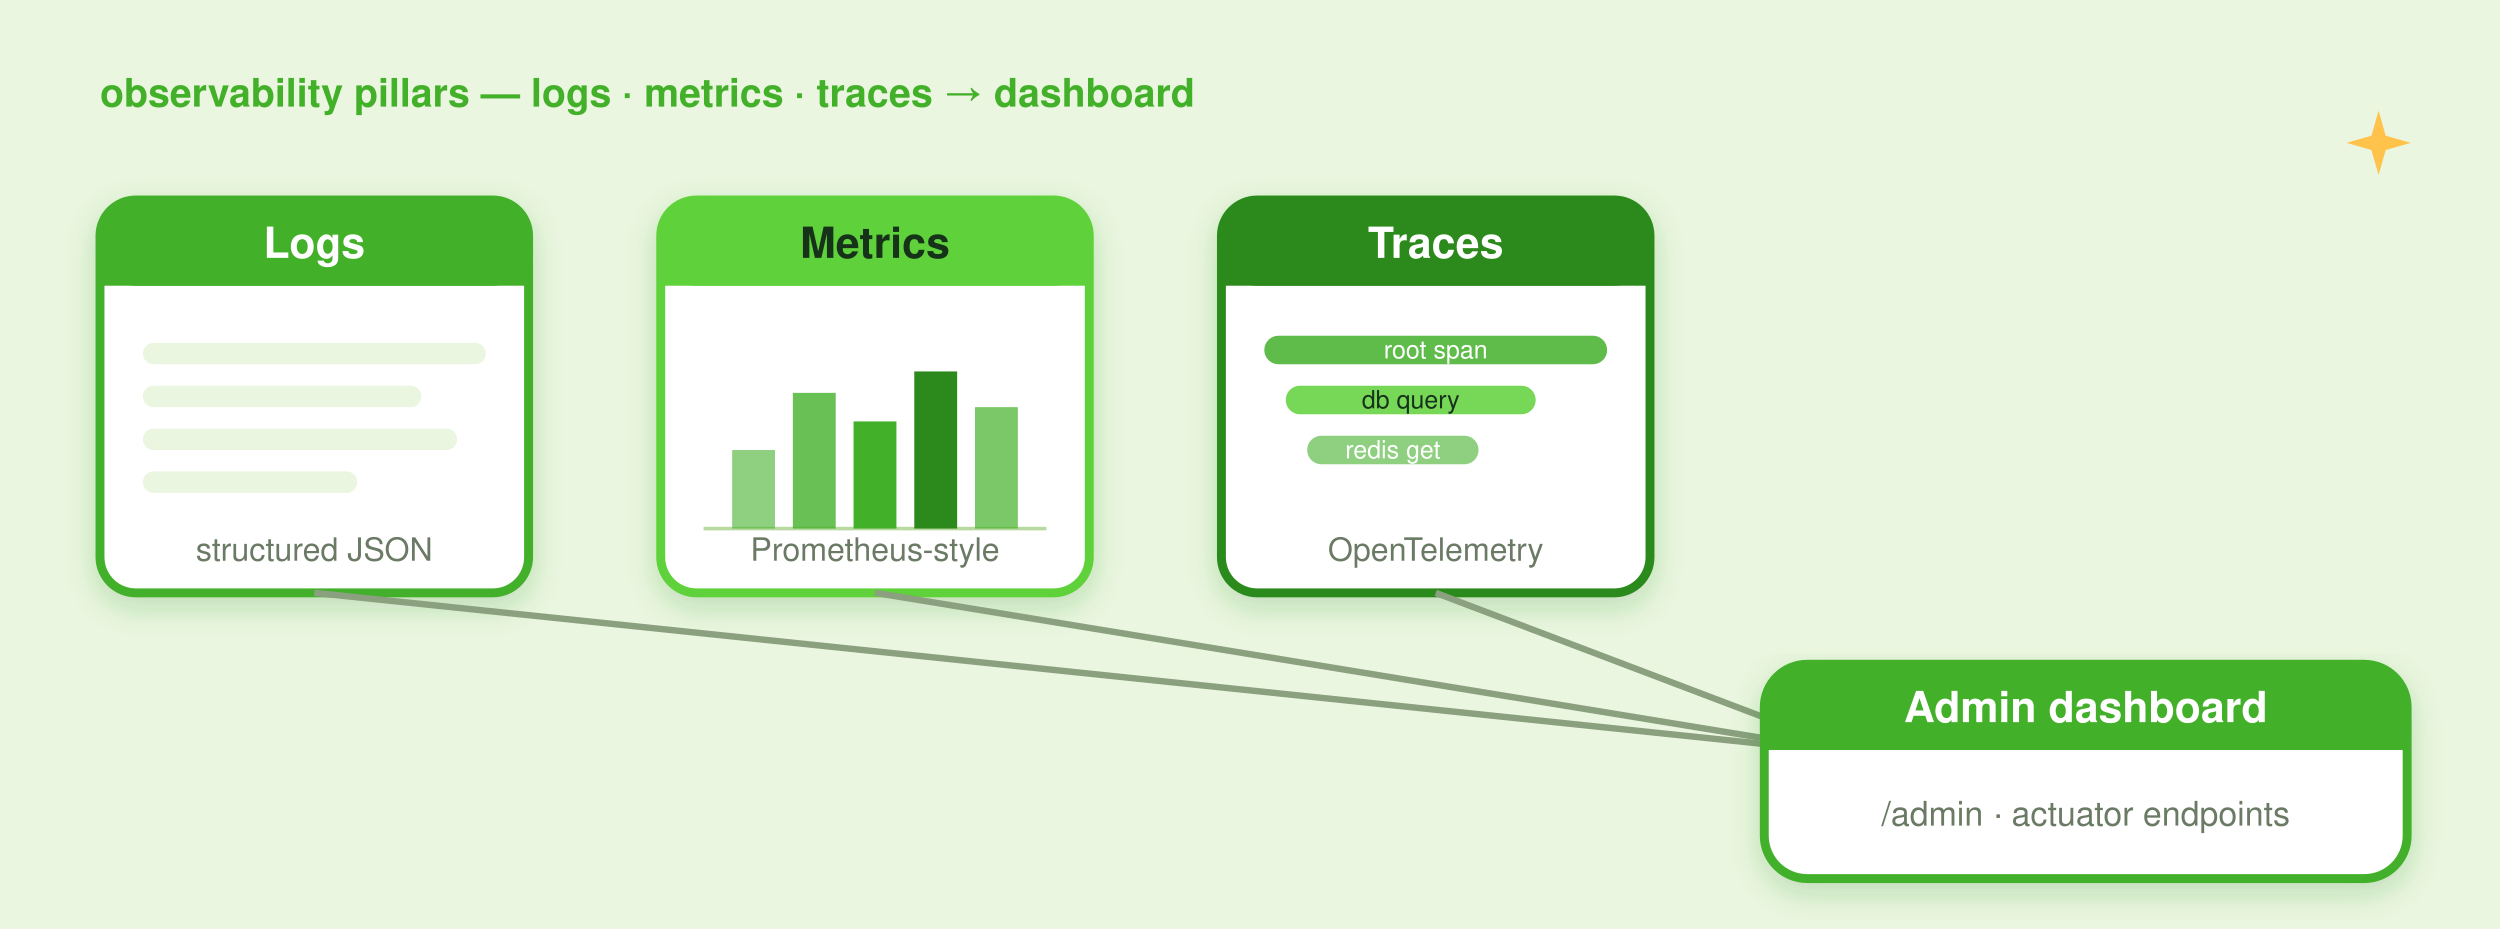
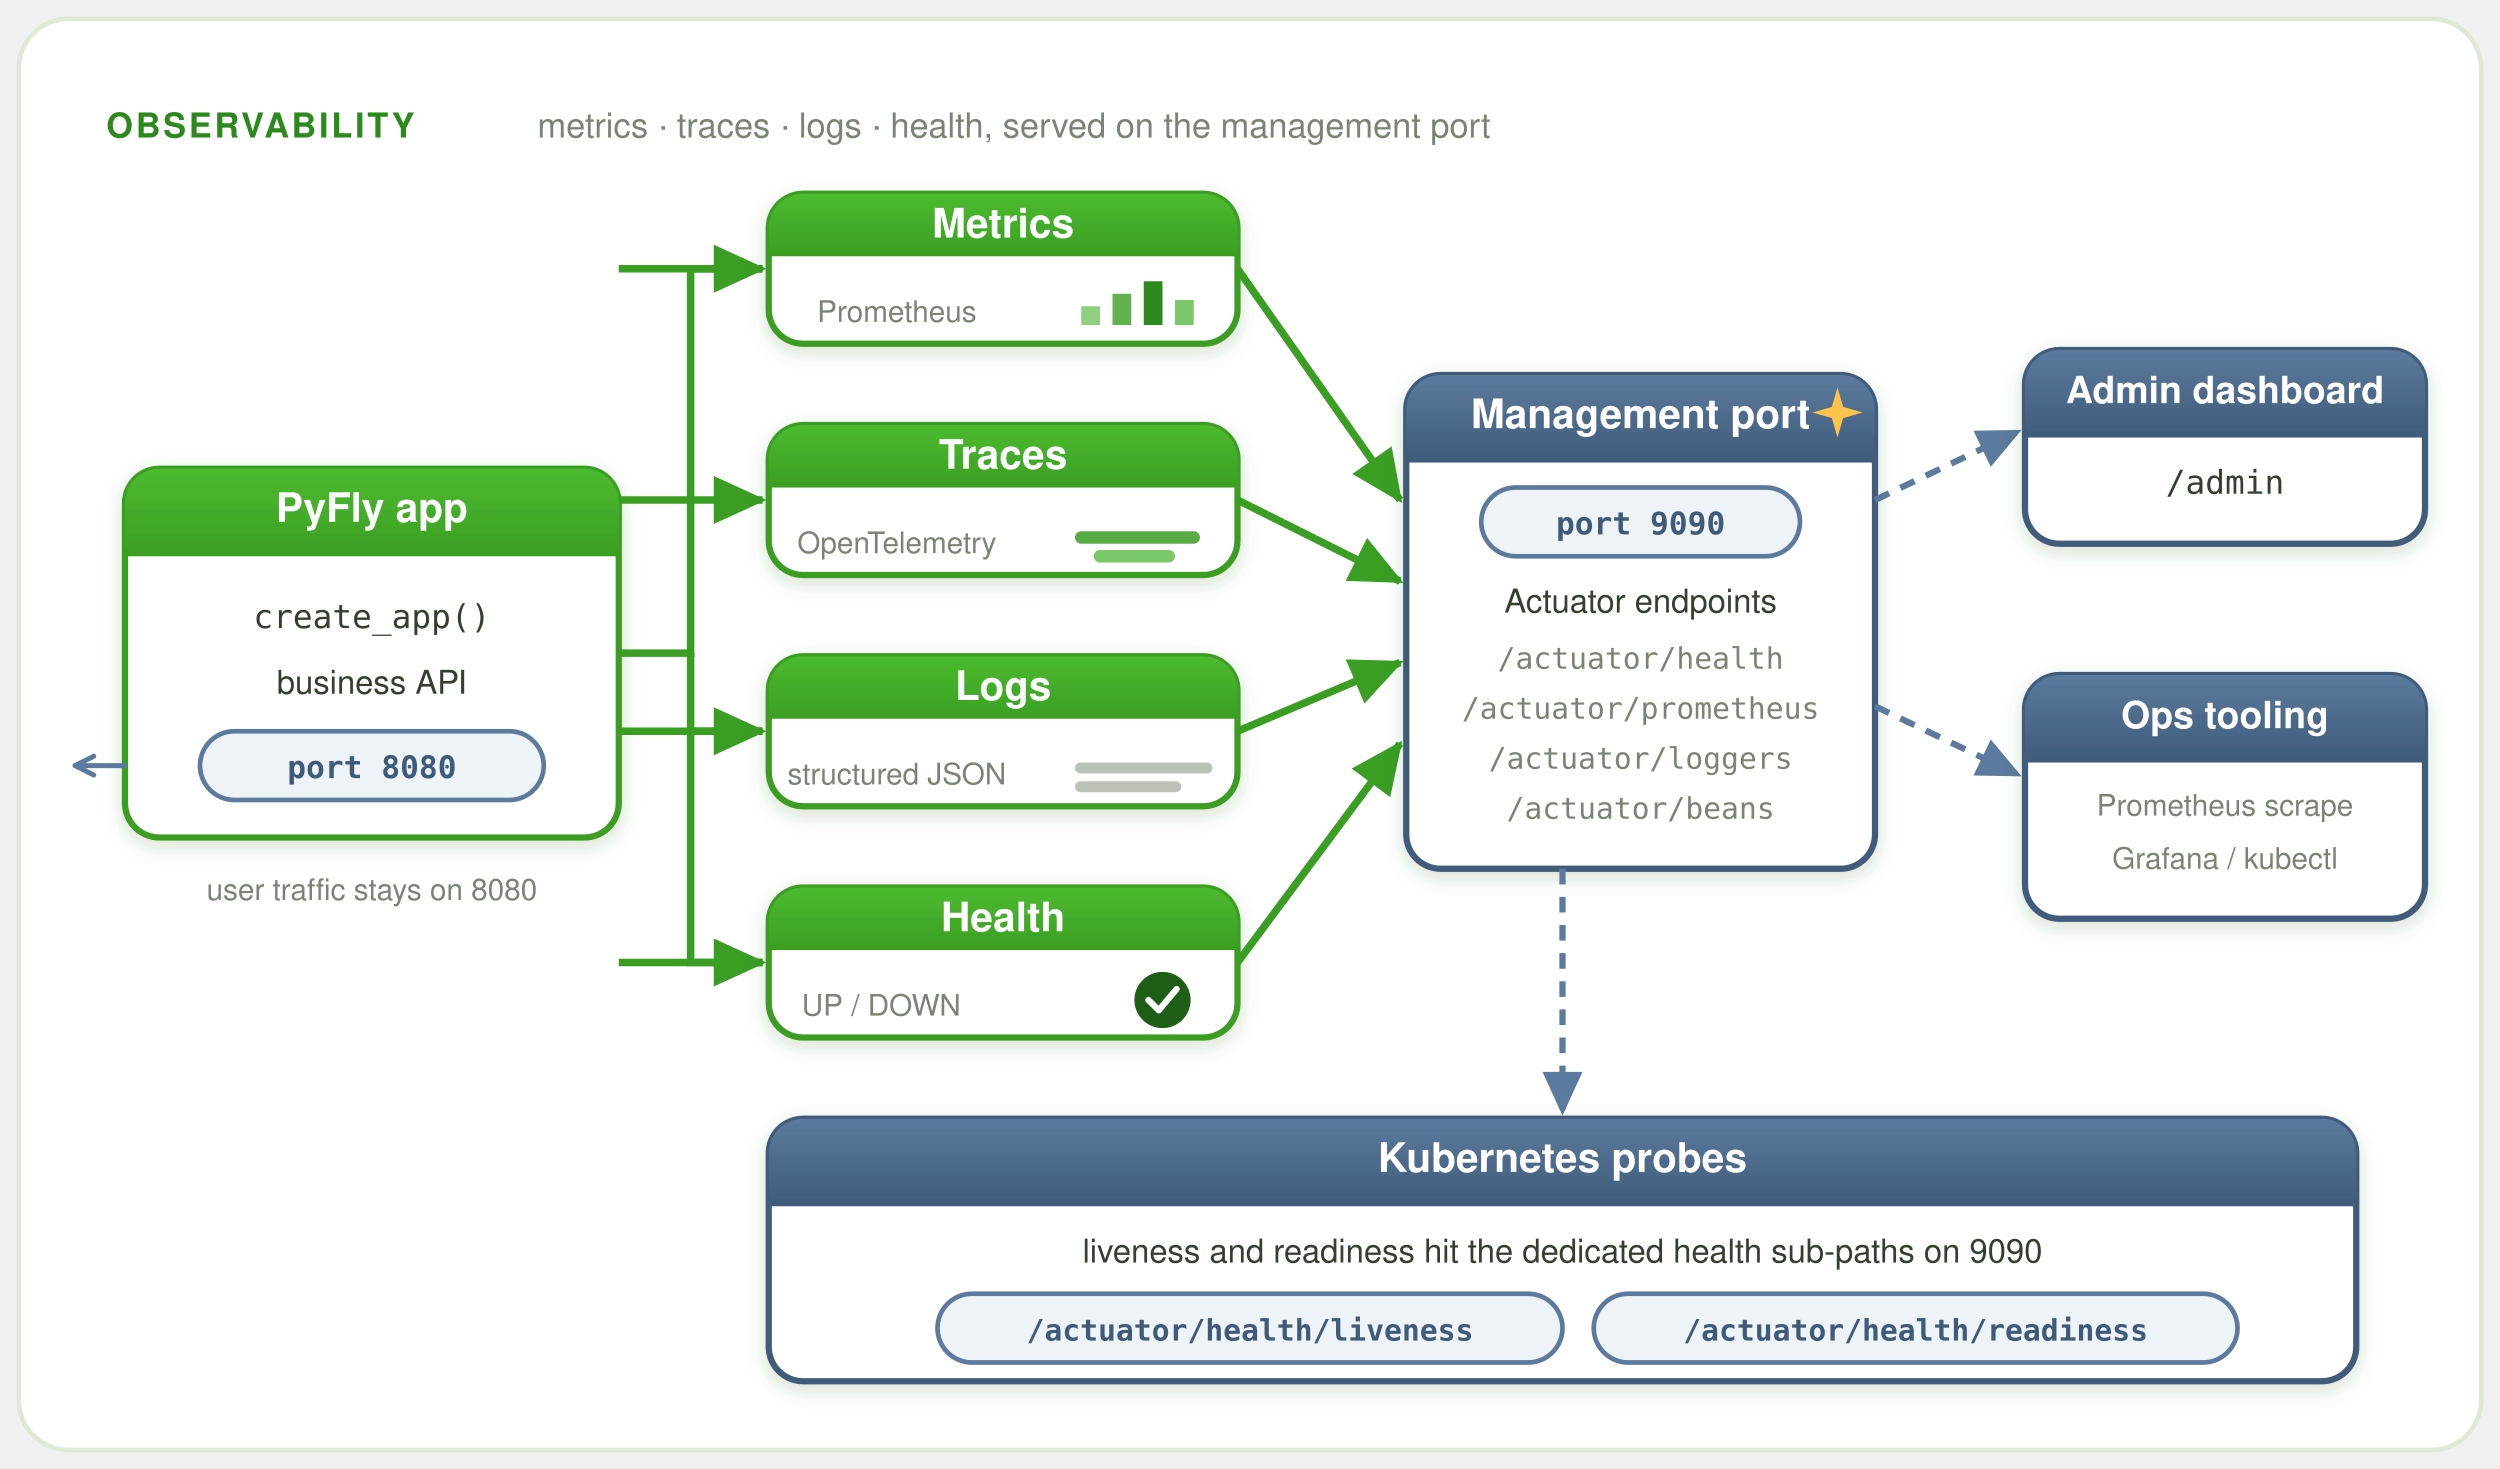
- <svg xmlns="http://www.w3.org/2000/svg" viewBox="0 0 700 260" role="img" aria-label="Observability figure: three pillars (Logs, Metrics, Traces) each feed into the Admin dashboard and actuator endpoints" font-family="-apple-system,Segoe UI,Helvetica,Arial,sans-serif">
-   <rect width="700" height="260" fill="#eaf6df" />
+ <svg xmlns="http://www.w3.org/2000/svg" viewBox="0 0 800 470" role="img" aria-label="Observability: the app exposes metrics, traces, logs and health on the separate management port 9090; ops tooling and the admin dashboard consume the actuator endpoints, while user traffic stays on the business port 8080" font-family="-apple-system,Segoe UI,Helvetica,Arial,sans-serif">
  <defs>
-     <filter id="obs-shadow" x="-10%" y="-10%" width="130%" height="130%">
-       <feDropShadow dx="0" dy="3" stdDeviation="4" flood-color="#2c8a1c" flood-opacity="0.22" />
+     <linearGradient id="ob-head" x1="0" y1="0" x2="0" y2="1">
+       <stop offset="0" stop-color="#4cbb2f" />
+       <stop offset="1" stop-color="#3a9e23" />
+     </linearGradient>
+     <linearGradient id="ob-head-slate" x1="0" y1="0" x2="0" y2="1">
+       <stop offset="0" stop-color="#5b7a9d" />
+       <stop offset="1" stop-color="#3f5b7a" />
+     </linearGradient>
+     <marker id="ob-fwd" markerWidth="9" markerHeight="9" refX="6.5" refY="3.2" orient="auto">
+       <path d="M0 0L7 3.2L0 6.4Z" fill="#3a9e23" />
+     </marker>
+     <marker id="ob-read" markerWidth="9" markerHeight="9" refX="6.5" refY="3.2" orient="auto">
+       <path d="M0 0L7 3.2L0 6.4Z" fill="#5b7a9d" />
+     </marker>
+     <filter id="ob-sh" x="-20%" y="-20%" width="140%" height="160%">
+       <feDropShadow dx="0" dy="2" stdDeviation="3" flood-color="#1f5e16" flood-opacity="0.18" />
    </filter>
-     <marker id="obs-arr" markerWidth="10" markerHeight="7" refX="9" refY="3.5" orient="auto">
-       <polygon points="0 0, 10 3.5, 0 7" fill="#8aa07e" />
-     </marker>
-     <marker id="obs-arr-g" markerWidth="10" markerHeight="7" refX="9" refY="3.5" orient="auto">
-       <polygon points="0 0, 10 3.5, 0 7" fill="#43b02a" />
-     </marker>
  </defs>
-   <text x="28" y="26" dominant-baseline="middle" fill="#43b02a" font-size="11" font-weight="700">observability pillars — logs · metrics · traces → dashboard</text>
-   <rect x="28" y="56" width="120" height="110" rx="10" ry="10" fill="#fff" stroke="#43b02a" stroke-width="2.5" filter="url(#obs-shadow)" />
-   <rect x="28" y="56" width="120" height="24" rx="10" ry="10" fill="#43b02a" />
-   <rect x="28" y="68" width="120" height="12" fill="#43b02a" />
-   <text x="88" y="68" text-anchor="middle" dominant-baseline="middle" fill="#fff" font-size="12" font-weight="700">Logs</text>
-   <rect x="40" y="96" width="96" height="6" rx="3" ry="3" fill="#eaf6df" />
-   <rect x="40" y="108" width="78" height="6" rx="3" ry="3" fill="#eaf6df" />
-   <rect x="40" y="120" width="88" height="6" rx="3" ry="3" fill="#eaf6df" />
-   <rect x="40" y="132" width="60" height="6" rx="3" ry="3" fill="#eaf6df" />
-   <text x="88" y="154" text-anchor="middle" dominant-baseline="middle" fill="#6a7a64" font-size="9">structured JSON</text>
-   <rect x="185" y="56" width="120" height="110" rx="10" ry="10" fill="#fff" stroke="#5fd13a" stroke-width="2.5" filter="url(#obs-shadow)" />
-   <rect x="185" y="56" width="120" height="24" rx="10" ry="10" fill="#5fd13a" />
-   <rect x="185" y="68" width="120" height="12" fill="#5fd13a" />
-   <text x="245" y="68" text-anchor="middle" dominant-baseline="middle" fill="#16331a" font-size="12" font-weight="700">Metrics</text>
-   <line x1="197" y1="148" x2="293" y2="148" stroke="#b8d9a0" stroke-width="1" />
-   <rect x="205" y="126" width="12" height="22" fill="#43b02a" opacity="0.6" />
-   <rect x="222" y="110" width="12" height="38" fill="#43b02a" opacity="0.8" />
-   <rect x="239" y="118" width="12" height="30" fill="#43b02a" />
-   <rect x="256" y="104" width="12" height="44" fill="#2c8a1c" />
-   <rect x="273" y="114" width="12" height="34" fill="#43b02a" opacity="0.7" />
-   <text x="245" y="154" text-anchor="middle" dominant-baseline="middle" fill="#6a7a64" font-size="9">Prometheus-style</text>
-   <rect x="342" y="56" width="120" height="110" rx="10" ry="10" fill="#fff" stroke="#2c8a1c" stroke-width="2.5" filter="url(#obs-shadow)" />
-   <rect x="342" y="56" width="120" height="24" rx="10" ry="10" fill="#2c8a1c" />
-   <rect x="342" y="68" width="120" height="12" fill="#2c8a1c" />
-   <text x="402" y="68" text-anchor="middle" dominant-baseline="middle" fill="#fff" font-size="12" font-weight="700">Traces</text>
-   <rect x="354" y="94" width="96" height="8" rx="4" ry="4" fill="#43b02a" opacity="0.85" />
-   <text x="402" y="98" text-anchor="middle" dominant-baseline="middle" fill="#fff" font-size="7">root span</text>
-   <rect x="360" y="108" width="70" height="8" rx="4" ry="4" fill="#5fd13a" opacity="0.85" />
-   <text x="395" y="112" text-anchor="middle" dominant-baseline="middle" fill="#16331a" font-size="7">db query</text>
-   <rect x="366" y="122" width="48" height="8" rx="4" ry="4" fill="#43b02a" opacity="0.6" />
-   <text x="390" y="126" text-anchor="middle" dominant-baseline="middle" fill="#fff" font-size="7">redis get</text>
-   <text x="402" y="154" text-anchor="middle" dominant-baseline="middle" fill="#6a7a64" font-size="9">OpenTelemetry</text>
-   <line x1="88" y1="166" x2="510" y2="210" stroke="#8aa07e" stroke-width="1.8" marker-end="url(#obs-arr)" />
-   <line x1="245" y1="166" x2="514" y2="210" stroke="#8aa07e" stroke-width="1.8" marker-end="url(#obs-arr)" />
-   <line x1="402" y1="166" x2="518" y2="210" stroke="#8aa07e" stroke-width="1.8" marker-end="url(#obs-arr)" />
-   <rect x="494" y="186" width="180" height="60" rx="12" ry="12" fill="#fff" stroke="#43b02a" stroke-width="2.5" filter="url(#obs-shadow)" />
-   <rect x="494" y="186" width="180" height="24" rx="12" ry="12" fill="#43b02a" />
-   <rect x="494" y="198" width="180" height="12" fill="#43b02a" />
-   <text x="584" y="198" text-anchor="middle" dominant-baseline="middle" fill="#fff" font-size="12" font-weight="700">Admin dashboard</text>
-   <text x="584" y="228" text-anchor="middle" dominant-baseline="middle" fill="#6a7a64" font-size="9.5">/admin · actuator endpoints</text>
-   <g transform="translate(666, 40)">
-     <path d="M0,-9 L2,-2 L9,0 L2,2 L0,9 L-2,2 L-9,0 L-2,-2 Z" fill="#ffc24b" />
+   <rect x="6" y="6" width="788" height="458" rx="16" fill="#ffffff" stroke="#e0e8d6" stroke-width="1.5" />
+   <text x="34" y="44" fill="#2c8a1c" font-size="11" font-weight="700" letter-spacing="0.08em">OBSERVABILITY</text>
+   <text x="172" y="44" fill="#7a8472" font-size="11">metrics · traces · logs · health, served on the management port</text>
+   <g filter="url(#ob-sh)">
+     <rect x="40" y="150" width="158" height="118" rx="11" fill="#ffffff" stroke="#3a9e23" stroke-width="2" />
+     <path d="M40 161a11 11 0 0 1 11-11h136a11 11 0 0 1 11 11v17H40Z" fill="url(#ob-head)" />
+     <text x="119" y="167" text-anchor="middle" fill="#ffffff" font-size="13" font-weight="700">PyFly app</text>
+   </g>
+   <text x="119" y="201" text-anchor="middle" fill="#33402e" font-size="10.5" font-family="ui-monospace,Menlo,monospace">create_app()</text>
+   <text x="119" y="222" text-anchor="middle" fill="#33402e" font-size="10.5">business API</text>
+   <rect x="64" y="234" width="110" height="22" rx="11" fill="#eef3f8" stroke="#5b7a9d" stroke-width="1.5" />
+   <text x="119" y="249" text-anchor="middle" fill="#3f5b7a" font-size="10" font-weight="600" font-family="ui-monospace,Menlo,monospace">port 8080</text>
+   <line x1="40" y1="245" x2="20" y2="245" stroke="#5b7a9d" stroke-width="0" />
+   <path d="M40 245 L24 245 M30 242 L24 245 L30 248" fill="none" stroke="#5b7a9d" stroke-width="1.6" stroke-linecap="round" stroke-linejoin="round" />
+   <text x="119" y="288" text-anchor="middle" fill="#7a8472" font-size="9.5">user traffic stays on 8080</text>
+   <line x1="198" y1="86" x2="244" y2="86" stroke="#3a9e23" stroke-width="2.4" marker-end="url(#ob-fwd)" />
+   <line x1="198" y1="160" x2="244" y2="160" stroke="#3a9e23" stroke-width="2.4" marker-end="url(#ob-fwd)" />
+   <line x1="198" y1="234" x2="244" y2="234" stroke="#3a9e23" stroke-width="2.4" marker-end="url(#ob-fwd)" />
+   <line x1="198" y1="308" x2="244" y2="308" stroke="#3a9e23" stroke-width="2.4" marker-end="url(#ob-fwd)" />
+   <path d="M198 209 L221 209 L221 86 L244 86" fill="none" stroke="#3a9e23" stroke-width="2.4" />
+   <path d="M221 234 L244 234" fill="none" stroke="#3a9e23" stroke-width="2.4" />
+   <path d="M221 209 L221 308 L244 308" fill="none" stroke="#3a9e23" stroke-width="2.4" />
+   <g filter="url(#ob-sh)">
+     <rect x="246" y="62" width="150" height="48" rx="11" fill="#ffffff" stroke="#3a9e23" stroke-width="2" />
+     <path d="M246 73a11 11 0 0 1 11-11h128a11 11 0 0 1 11 11v9H246Z" fill="url(#ob-head)" />
+     <text x="321" y="76" text-anchor="middle" fill="#ffffff" font-size="13" font-weight="700">Metrics</text>
+   </g>
+   <text x="287" y="103" text-anchor="middle" fill="#7a8472" font-size="9.5">Prometheus</text>
+   <rect x="346" y="98" width="6" height="6" fill="#43b02a" opacity="0.6" />
+   <rect x="356" y="94" width="6" height="10" fill="#3a9e23" opacity="0.8" />
+   <rect x="366" y="90" width="6" height="14" fill="#2c8a1c" />
+   <rect x="376" y="96" width="6" height="8" fill="#43b02a" opacity="0.7" />
+   <g filter="url(#ob-sh)">
+     <rect x="246" y="136" width="150" height="48" rx="11" fill="#ffffff" stroke="#3a9e23" stroke-width="2" />
+     <path d="M246 147a11 11 0 0 1 11-11h128a11 11 0 0 1 11 11v9H246Z" fill="url(#ob-head)" />
+     <text x="321" y="150" text-anchor="middle" fill="#ffffff" font-size="13" font-weight="700">Traces</text>
+   </g>
+   <text x="287" y="177" text-anchor="middle" fill="#7a8472" font-size="9.5">OpenTelemetry</text>
+   <rect x="344" y="170" width="40" height="4" rx="2" fill="#3a9e23" opacity="0.85" />
+   <rect x="350" y="176" width="26" height="4" rx="2" fill="#43b02a" opacity="0.7" />
+   <g filter="url(#ob-sh)">
+     <rect x="246" y="210" width="150" height="48" rx="11" fill="#ffffff" stroke="#3a9e23" stroke-width="2" />
+     <path d="M246 221a11 11 0 0 1 11-11h128a11 11 0 0 1 11 11v9H246Z" fill="url(#ob-head)" />
+     <text x="321" y="224" text-anchor="middle" fill="#ffffff" font-size="13" font-weight="700">Logs</text>
+   </g>
+   <text x="287" y="251" text-anchor="middle" fill="#7a8472" font-size="9.5">structured JSON</text>
+   <rect x="344" y="244" width="44" height="3.5" rx="1.75" fill="#7a8472" opacity="0.5" />
+   <rect x="344" y="250" width="34" height="3.5" rx="1.75" fill="#7a8472" opacity="0.5" />
+   <g filter="url(#ob-sh)">
+     <rect x="246" y="284" width="150" height="48" rx="11" fill="#ffffff" stroke="#3a9e23" stroke-width="2" />
+     <path d="M246 295a11 11 0 0 1 11-11h128a11 11 0 0 1 11 11v9H246Z" fill="url(#ob-head)" />
+     <text x="321" y="298" text-anchor="middle" fill="#ffffff" font-size="13" font-weight="700">Health</text>
+   </g>
+   <text x="282" y="325" text-anchor="middle" fill="#7a8472" font-size="9.5">UP / DOWN</text>
+   <circle cx="372" cy="320" r="9" fill="#1f5e16" />
+   <path d="M367.5 320 L370.8 323.3 L376.5 316.5" fill="none" stroke="#ffffff" stroke-width="2" stroke-linecap="round" stroke-linejoin="round" />
+   <line x1="396" y1="86" x2="448" y2="160" stroke="#3a9e23" stroke-width="2.4" marker-end="url(#ob-fwd)" />
+   <line x1="396" y1="160" x2="448" y2="186" stroke="#3a9e23" stroke-width="2.4" marker-end="url(#ob-fwd)" />
+   <line x1="396" y1="234" x2="448" y2="212" stroke="#3a9e23" stroke-width="2.4" marker-end="url(#ob-fwd)" />
+   <line x1="396" y1="308" x2="448" y2="238" stroke="#3a9e23" stroke-width="2.4" marker-end="url(#ob-fwd)" />
+   <g filter="url(#ob-sh)">
+     <rect x="450" y="120" width="150" height="158" rx="11" fill="#ffffff" stroke="#3f5b7a" stroke-width="2" />
+     <path d="M450 131a11 11 0 0 1 11-11h128a11 11 0 0 1 11 11v17H450Z" fill="url(#ob-head-slate)" />
+     <text x="525" y="137" text-anchor="middle" fill="#ffffff" font-size="13" font-weight="700">Management port</text>
+   </g>
+   <rect x="474" y="156" width="102" height="22" rx="11" fill="#eef3f8" stroke="#5b7a9d" stroke-width="1.5" />
+   <text x="525" y="171" text-anchor="middle" fill="#3f5b7a" font-size="10" font-weight="700" font-family="ui-monospace,Menlo,monospace">port 9090</text>
+   <text x="525" y="196" text-anchor="middle" fill="#33402e" font-size="10.5">Actuator endpoints</text>
+   <text x="525" y="214" text-anchor="middle" fill="#7a8472" font-size="9.5" font-family="ui-monospace,Menlo,monospace">/actuator/health</text>
+   <text x="525" y="230" text-anchor="middle" fill="#7a8472" font-size="9.5" font-family="ui-monospace,Menlo,monospace">/actuator/prometheus</text>
+   <text x="525" y="246" text-anchor="middle" fill="#7a8472" font-size="9.5" font-family="ui-monospace,Menlo,monospace">/actuator/loggers</text>
+   <text x="525" y="262" text-anchor="middle" fill="#7a8472" font-size="9.5" font-family="ui-monospace,Menlo,monospace">/actuator/beans</text>
+   <line x1="600" y1="160" x2="646" y2="138" stroke="#5b7a9d" stroke-width="2" stroke-dasharray="5,4" marker-end="url(#ob-read)" />
+   <line x1="600" y1="226" x2="646" y2="248" stroke="#5b7a9d" stroke-width="2" stroke-dasharray="5,4" marker-end="url(#ob-read)" />
+   <g filter="url(#ob-sh)">
+     <rect x="648" y="112" width="128" height="62" rx="11" fill="#ffffff" stroke="#3f5b7a" stroke-width="2" />
+     <path d="M648 123a11 11 0 0 1 11-11h106a11 11 0 0 1 11 11v17H648Z" fill="url(#ob-head-slate)" />
+     <text x="712" y="129" text-anchor="middle" fill="#ffffff" font-size="12" font-weight="700">Admin dashboard</text>
+   </g>
+   <text x="712" y="158" text-anchor="middle" fill="#33402e" font-size="10.5" font-family="ui-monospace,Menlo,monospace">/admin</text>
+   <g filter="url(#ob-sh)">
+     <rect x="648" y="216" width="128" height="78" rx="11" fill="#ffffff" stroke="#3f5b7a" stroke-width="2" />
+     <path d="M648 227a11 11 0 0 1 11-11h106a11 11 0 0 1 11 11v17H648Z" fill="url(#ob-head-slate)" />
+     <text x="712" y="233" text-anchor="middle" fill="#ffffff" font-size="12" font-weight="700">Ops tooling</text>
+   </g>
+   <text x="712" y="261" text-anchor="middle" fill="#7a8472" font-size="9.5">Prometheus scrape</text>
+   <text x="712" y="278" text-anchor="middle" fill="#7a8472" font-size="9.5">Grafana / kubectl</text>
+   <line x1="500" y1="278" x2="500" y2="356" stroke="#5b7a9d" stroke-width="2" stroke-dasharray="5,4" marker-end="url(#ob-read)" />
+   <g filter="url(#ob-sh)">
+     <rect x="246" y="358" width="508" height="84" rx="11" fill="#ffffff" stroke="#3f5b7a" stroke-width="2" />
+     <path d="M246 369a11 11 0 0 1 11-11h486a11 11 0 0 1 11 11v17H246Z" fill="url(#ob-head-slate)" />
+     <text x="500" y="375" text-anchor="middle" fill="#ffffff" font-size="13" font-weight="700">Kubernetes probes</text>
+   </g>
+   <text x="500" y="404" text-anchor="middle" fill="#33402e" font-size="10.5">liveness and readiness hit the dedicated health sub-paths on 9090</text>
+   <rect x="300" y="414" width="200" height="22" rx="11" fill="#eef3f8" stroke="#5b7a9d" stroke-width="1.5" />
+   <text x="400" y="429" text-anchor="middle" fill="#3f5b7a" font-size="9.5" font-weight="600" font-family="ui-monospace,Menlo,monospace">/actuator/health/liveness</text>
+   <rect x="510" y="414" width="206" height="22" rx="11" fill="#eef3f8" stroke="#5b7a9d" stroke-width="1.5" />
+   <text x="613" y="429" text-anchor="middle" fill="#3f5b7a" font-size="9.5" font-weight="600" font-family="ui-monospace,Menlo,monospace">/actuator/health/readiness</text>
+   <g transform="translate(588, 132)">
+     <path d="M0,-8 L1.8,-1.8 L8,0 L1.8,1.8 L0,8 L-1.8,1.8 L-8,0 L-1.8,-1.8 Z" fill="#ffc24b" />
  </g>
</svg>
